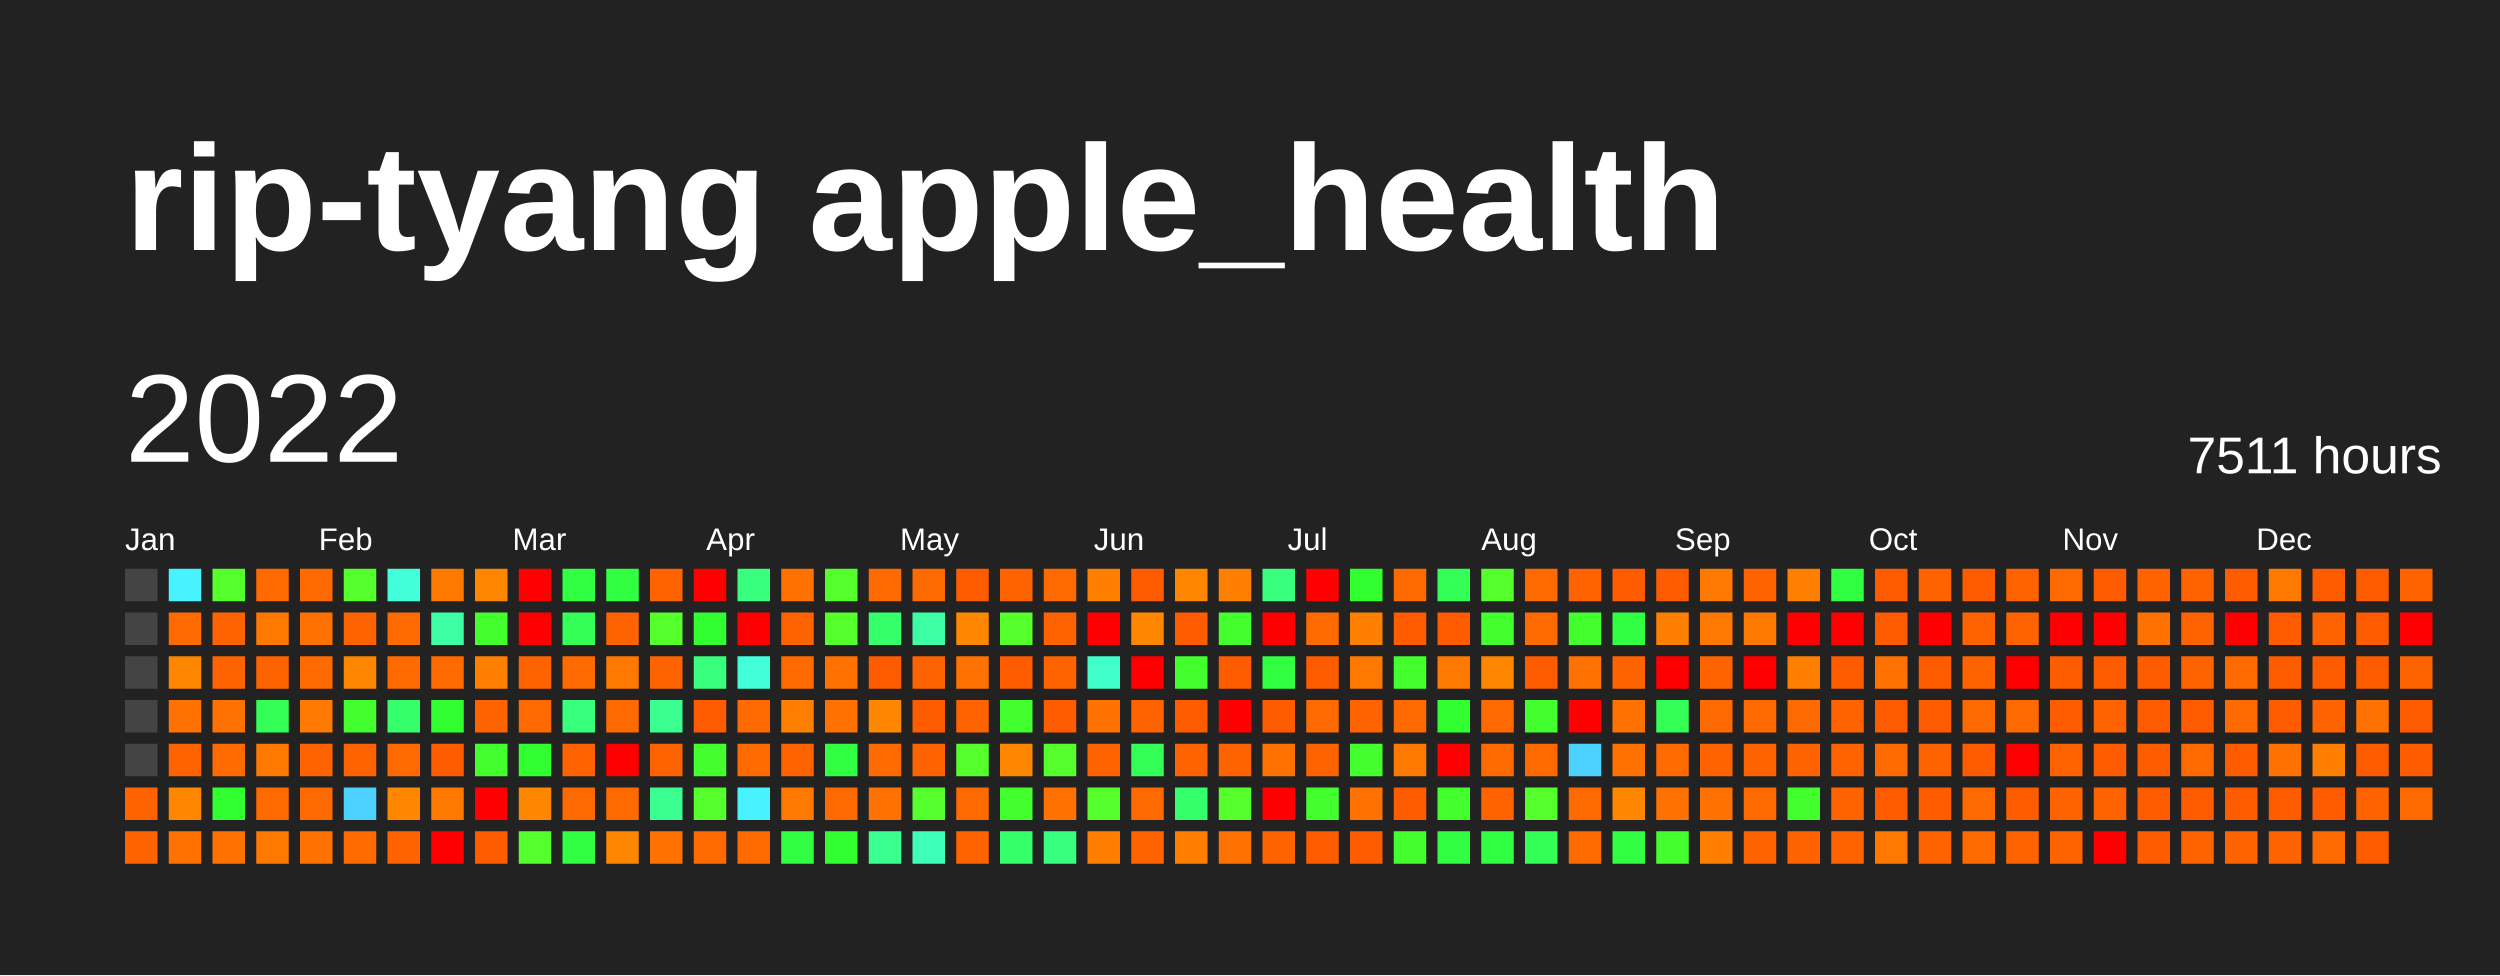
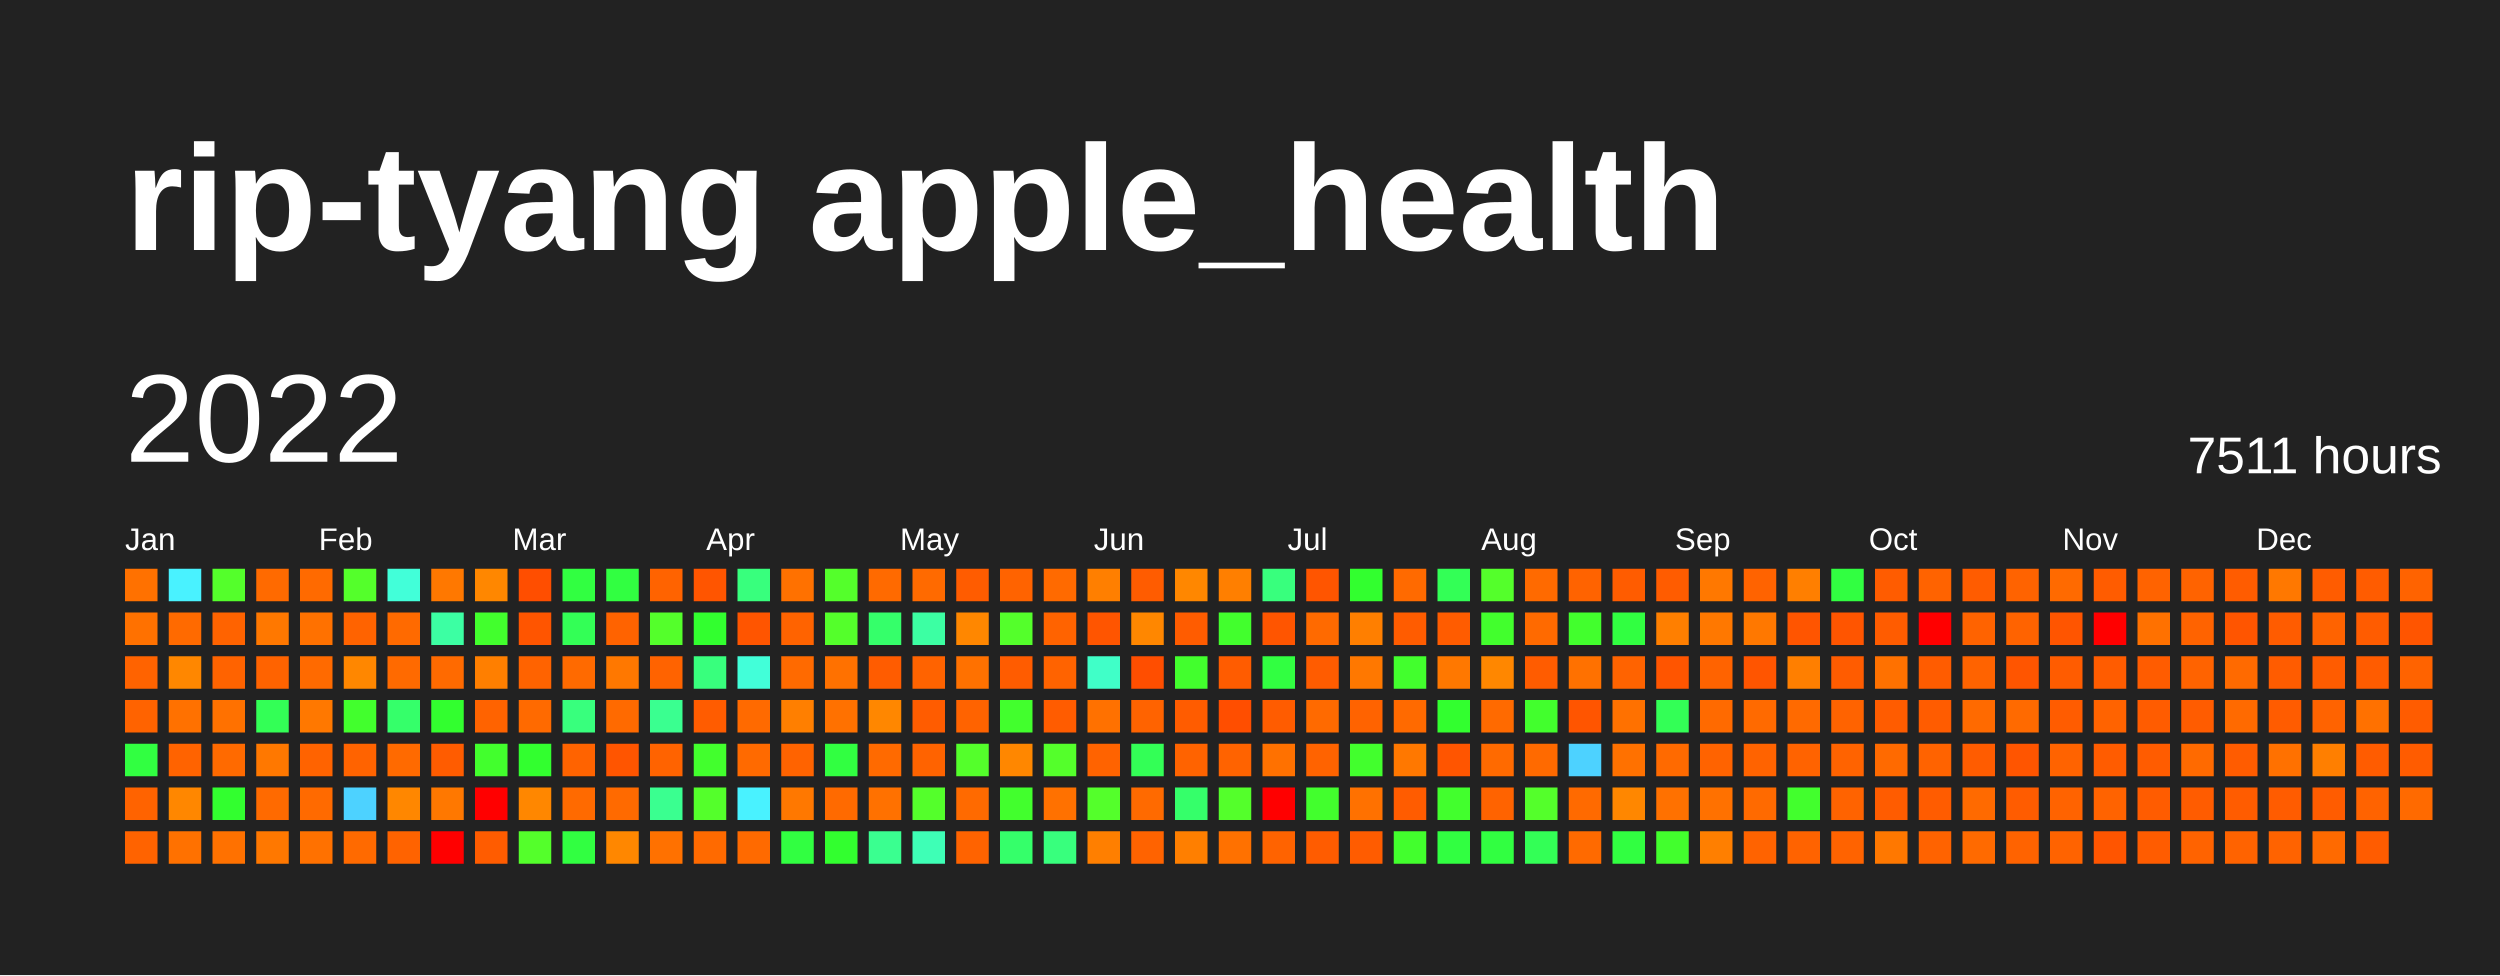
<svg xmlns="http://www.w3.org/2000/svg" baseProfile="full" height="78mm" version="1.1" viewBox="0,0,200,78" width="200mm">
  <defs />
  <rect fill="#222222" height="78" width="200" x="0" y="0" />
  <text fill="#FFFFFF" style="font-size:12px; font-family:Arial; font-weight:bold;" x="10" y="20">rip-tyang apple_health</text>
  <text dominant-baseline="hanging" fill="#FFFFFF" style="font-size:10.0px; font-family:Arial;" x="10" y="30">2022</text>
  <text dominant-baseline="hanging" fill="#FFFFFF" style="font-size:4.125px; font-family:Arial;" x="175" y="35">7511 hours</text>
  <text fill="#FFFFFF" style="font-size:2.5px; font-family:Arial" x="10.0" y="44">Jan</text>
  <text fill="#FFFFFF" style="font-size:2.5px; font-family:Arial" x="25.5" y="44">Feb</text>
  <text fill="#FFFFFF" style="font-size:2.5px; font-family:Arial" x="41.0" y="44">Mar</text>
  <text fill="#FFFFFF" style="font-size:2.5px; font-family:Arial" x="56.5" y="44">Apr</text>
  <text fill="#FFFFFF" style="font-size:2.5px; font-family:Arial" x="72.0" y="44">May</text>
  <text fill="#FFFFFF" style="font-size:2.5px; font-family:Arial" x="87.5" y="44">Jun</text>
  <text fill="#FFFFFF" style="font-size:2.5px; font-family:Arial" x="103.0" y="44">Jul</text>
  <text fill="#FFFFFF" style="font-size:2.5px; font-family:Arial" x="118.5" y="44">Aug</text>
  <text fill="#FFFFFF" style="font-size:2.5px; font-family:Arial" x="134.0" y="44">Sep</text>
  <text fill="#FFFFFF" style="font-size:2.5px; font-family:Arial" x="149.5" y="44">Oct</text>
  <text fill="#FFFFFF" style="font-size:2.5px; font-family:Arial" x="165.0" y="44">Nov</text>
  <text fill="#FFFFFF" style="font-size:2.5px; font-family:Arial" x="180.5" y="44">Dec</text>
-   <rect fill="#444444" height="2.6" width="2.6" x="10.0" y="45.5" />
-   <rect fill="#444444" height="2.6" width="2.6" x="10.0" y="49.0" />
-   <rect fill="#444444" height="2.6" width="2.6" x="10.0" y="52.5" />
-   <rect fill="#444444" height="2.6" width="2.6" x="10.0" y="56.0" />
-   <rect fill="#444444" height="2.6" width="2.6" x="10.0" y="59.5" />
+   <rect fill="#ff7100" height="2.6" width="2.6" x="10.0" y="45.5" />
+   <rect fill="#ff7100" height="2.6" width="2.6" x="10.0" y="49.0" />
+   <rect fill="#ff6300" height="2.6" width="2.6" x="10.0" y="52.5" />
+   <rect fill="#ff6300" height="2.6" width="2.6" x="10.0" y="56.0" />
+   <rect fill="#31ff41" height="2.6" width="2.6" x="10.0" y="59.5" />
  <rect fill="#ff6300" height="2.6" width="2.6" x="10.0" y="63.0" />
  <rect fill="#ff6300" height="2.6" width="2.6" x="10.0" y="66.5" />
  <rect fill="#49f2ff" height="2.6" width="2.6" x="13.5" y="45.5" />
  <rect fill="#ff6a00" height="2.6" width="2.6" x="13.5" y="49.0" />
  <rect fill="#ff8700" height="2.6" width="2.6" x="13.5" y="52.5" />
  <rect fill="#ff7100" height="2.6" width="2.6" x="13.5" y="56.0" />
  <rect fill="#ff6300" height="2.6" width="2.6" x="13.5" y="59.5" />
  <rect fill="#ff8700" height="2.6" width="2.6" x="13.5" y="63.0" />
  <rect fill="#ff7100" height="2.6" width="2.6" x="13.5" y="66.5" />
  <rect fill="#54ff2b" height="2.6" width="2.6" x="17.0" y="45.5" />
  <rect fill="#ff6300" height="2.6" width="2.6" x="17.0" y="49.0" />
  <rect fill="#ff6300" height="2.6" width="2.6" x="17.0" y="52.5" />
  <rect fill="#ff7100" height="2.6" width="2.6" x="17.0" y="56.0" />
  <rect fill="#ff6a00" height="2.6" width="2.6" x="17.0" y="59.5" />
  <rect fill="#32ff2f" height="2.6" width="2.6" x="17.0" y="63.0" />
  <rect fill="#ff7100" height="2.6" width="2.6" x="17.0" y="66.5" />
  <rect fill="#ff6a00" height="2.6" width="2.6" x="20.5" y="45.5" />
  <rect fill="#ff7800" height="2.6" width="2.6" x="20.5" y="49.0" />
  <rect fill="#ff6300" height="2.6" width="2.6" x="20.5" y="52.5" />
  <rect fill="#33ff56" height="2.6" width="2.6" x="20.5" y="56.0" />
  <rect fill="#ff7800" height="2.6" width="2.6" x="20.5" y="59.5" />
  <rect fill="#ff6a00" height="2.6" width="2.6" x="20.5" y="63.0" />
  <rect fill="#ff7800" height="2.6" width="2.6" x="20.5" y="66.5" />
  <rect fill="#ff6a00" height="2.6" width="2.6" x="24.0" y="45.5" />
  <rect fill="#ff7100" height="2.6" width="2.6" x="24.0" y="49.0" />
  <rect fill="#ff6a00" height="2.6" width="2.6" x="24.0" y="52.5" />
  <rect fill="#ff7800" height="2.6" width="2.6" x="24.0" y="56.0" />
  <rect fill="#ff6300" height="2.6" width="2.6" x="24.0" y="59.5" />
  <rect fill="#ff6a00" height="2.6" width="2.6" x="24.0" y="63.0" />
  <rect fill="#ff7100" height="2.6" width="2.6" x="24.0" y="66.5" />
  <rect fill="#54ff2b" height="2.6" width="2.6" x="27.5" y="45.5" />
  <rect fill="#ff6300" height="2.6" width="2.6" x="27.5" y="49.0" />
  <rect fill="#ff8700" height="2.6" width="2.6" x="27.5" y="52.5" />
  <rect fill="#42ff2d" height="2.6" width="2.6" x="27.5" y="56.0" />
  <rect fill="#ff6300" height="2.6" width="2.6" x="27.5" y="59.5" />
  <rect fill="#4dd2ff" height="2.6" width="2.6" x="27.5" y="63.0" />
  <rect fill="#ff6a00" height="2.6" width="2.6" x="27.5" y="66.5" />
  <rect fill="#42ffd9" height="2.6" width="2.6" x="31.0" y="45.5" />
  <rect fill="#ff6a00" height="2.6" width="2.6" x="31.0" y="49.0" />
  <rect fill="#ff6a00" height="2.6" width="2.6" x="31.0" y="52.5" />
  <rect fill="#35ff6a" height="2.6" width="2.6" x="31.0" y="56.0" />
  <rect fill="#ff6a00" height="2.6" width="2.6" x="31.0" y="59.5" />
  <rect fill="#ff8700" height="2.6" width="2.6" x="31.0" y="63.0" />
  <rect fill="#ff6300" height="2.6" width="2.6" x="31.0" y="66.5" />
  <rect fill="#ff7800" height="2.6" width="2.6" x="34.5" y="45.5" />
  <rect fill="#3cffa3" height="2.6" width="2.6" x="34.5" y="49.0" />
  <rect fill="#ff6a00" height="2.6" width="2.6" x="34.5" y="52.5" />
  <rect fill="#32ff2f" height="2.6" width="2.6" x="34.5" y="56.0" />
  <rect fill="#ff5c00" height="2.6" width="2.6" x="34.5" y="59.5" />
  <rect fill="#ff7800" height="2.6" width="2.6" x="34.5" y="63.0" />
  <rect fill="red" height="2.6" width="2.6" x="34.5" y="66.5" />
  <rect fill="#ff8700" height="2.6" width="2.6" x="38.0" y="45.5" />
  <rect fill="#42ff2d" height="2.6" width="2.6" x="38.0" y="49.0" />
  <rect fill="#ff7f00" height="2.6" width="2.6" x="38.0" y="52.5" />
  <rect fill="#ff6300" height="2.6" width="2.6" x="38.0" y="56.0" />
  <rect fill="#42ff2d" height="2.6" width="2.6" x="38.0" y="59.5" />
  <rect fill="red" height="2.6" width="2.6" x="38.0" y="63.0" />
  <rect fill="#ff5c00" height="2.6" width="2.6" x="38.0" y="66.5" />
-   <rect fill="red" height="2.6" width="2.6" x="41.5" y="45.5" />
-   <rect fill="red" height="2.6" width="2.6" x="41.5" y="49.0" />
+   <rect fill="#ff4e00" height="2.6" width="2.6" x="41.5" y="45.5" />
+   <rect fill="#ff5500" height="2.6" width="2.6" x="41.5" y="49.0" />
  <rect fill="#ff6300" height="2.6" width="2.6" x="41.5" y="52.5" />
  <rect fill="#ff6a00" height="2.6" width="2.6" x="41.5" y="56.0" />
  <rect fill="#32ff2f" height="2.6" width="2.6" x="41.5" y="59.5" />
  <rect fill="#ff8700" height="2.6" width="2.6" x="41.5" y="63.0" />
  <rect fill="#54ff2b" height="2.6" width="2.6" x="41.5" y="66.5" />
  <rect fill="#31ff41" height="2.6" width="2.6" x="45.0" y="45.5" />
  <rect fill="#33ff56" height="2.6" width="2.6" x="45.0" y="49.0" />
  <rect fill="#ff6a00" height="2.6" width="2.6" x="45.0" y="52.5" />
  <rect fill="#38ff7d" height="2.6" width="2.6" x="45.0" y="56.0" />
  <rect fill="#ff6300" height="2.6" width="2.6" x="45.0" y="59.5" />
  <rect fill="#ff6a00" height="2.6" width="2.6" x="45.0" y="63.0" />
  <rect fill="#31ff41" height="2.6" width="2.6" x="45.0" y="66.5" />
  <rect fill="#31ff41" height="2.6" width="2.6" x="48.5" y="45.5" />
  <rect fill="#ff6300" height="2.6" width="2.6" x="48.5" y="49.0" />
  <rect fill="#ff7800" height="2.6" width="2.6" x="48.5" y="52.5" />
  <rect fill="#ff6a00" height="2.6" width="2.6" x="48.5" y="56.0" />
-   <rect fill="red" height="2.6" width="2.6" x="48.5" y="59.5" />
+   <rect fill="#ff5500" height="2.6" width="2.6" x="48.5" y="59.5" />
  <rect fill="#ff6a00" height="2.6" width="2.6" x="48.5" y="63.0" />
  <rect fill="#ff8700" height="2.6" width="2.6" x="48.5" y="66.5" />
  <rect fill="#ff6300" height="2.6" width="2.6" x="52.0" y="45.5" />
  <rect fill="#54ff2b" height="2.6" width="2.6" x="52.0" y="49.0" />
  <rect fill="#ff6300" height="2.6" width="2.6" x="52.0" y="52.5" />
  <rect fill="#3aff90" height="2.6" width="2.6" x="52.0" y="56.0" />
  <rect fill="#ff6300" height="2.6" width="2.6" x="52.0" y="59.5" />
  <rect fill="#3aff90" height="2.6" width="2.6" x="52.0" y="63.0" />
  <rect fill="#ff7100" height="2.6" width="2.6" x="52.0" y="66.5" />
-   <rect fill="red" height="2.6" width="2.6" x="55.5" y="45.5" />
+   <rect fill="#ff5500" height="2.6" width="2.6" x="55.5" y="45.5" />
  <rect fill="#32ff2f" height="2.6" width="2.6" x="55.5" y="49.0" />
  <rect fill="#38ff7d" height="2.6" width="2.6" x="55.5" y="52.5" />
  <rect fill="#ff5c00" height="2.6" width="2.6" x="55.5" y="56.0" />
  <rect fill="#42ff2d" height="2.6" width="2.6" x="55.5" y="59.5" />
  <rect fill="#54ff2b" height="2.6" width="2.6" x="55.5" y="63.0" />
  <rect fill="#ff6a00" height="2.6" width="2.6" x="55.5" y="66.5" />
  <rect fill="#38ff7d" height="2.6" width="2.6" x="59.0" y="45.5" />
-   <rect fill="red" height="2.6" width="2.6" x="59.0" y="49.0" />
+   <rect fill="#ff5500" height="2.6" width="2.6" x="59.0" y="49.0" />
  <rect fill="#42ffd9" height="2.6" width="2.6" x="59.0" y="52.5" />
  <rect fill="#ff6a00" height="2.6" width="2.6" x="59.0" y="56.0" />
  <rect fill="#ff6a00" height="2.6" width="2.6" x="59.0" y="59.5" />
  <rect fill="#49f2ff" height="2.6" width="2.6" x="59.0" y="63.0" />
  <rect fill="#ff6a00" height="2.6" width="2.6" x="59.0" y="66.5" />
  <rect fill="#ff7100" height="2.6" width="2.6" x="62.5" y="45.5" />
  <rect fill="#ff6300" height="2.6" width="2.6" x="62.5" y="49.0" />
  <rect fill="#ff6a00" height="2.6" width="2.6" x="62.5" y="52.5" />
  <rect fill="#ff7f00" height="2.6" width="2.6" x="62.5" y="56.0" />
  <rect fill="#ff6300" height="2.6" width="2.6" x="62.5" y="59.5" />
  <rect fill="#ff7800" height="2.6" width="2.6" x="62.5" y="63.0" />
  <rect fill="#31ff41" height="2.6" width="2.6" x="62.5" y="66.5" />
  <rect fill="#54ff2b" height="2.6" width="2.6" x="66.0" y="45.5" />
  <rect fill="#54ff2b" height="2.6" width="2.6" x="66.0" y="49.0" />
  <rect fill="#ff7100" height="2.6" width="2.6" x="66.0" y="52.5" />
  <rect fill="#ff7100" height="2.6" width="2.6" x="66.0" y="56.0" />
  <rect fill="#31ff41" height="2.6" width="2.6" x="66.0" y="59.5" />
  <rect fill="#ff6a00" height="2.6" width="2.6" x="66.0" y="63.0" />
  <rect fill="#32ff2f" height="2.6" width="2.6" x="66.0" y="66.5" />
  <rect fill="#ff6a00" height="2.6" width="2.6" x="69.5" y="45.5" />
  <rect fill="#35ff6a" height="2.6" width="2.6" x="69.5" y="49.0" />
  <rect fill="#ff5c00" height="2.6" width="2.6" x="69.5" y="52.5" />
  <rect fill="#ff8700" height="2.6" width="2.6" x="69.5" y="56.0" />
  <rect fill="#ff6a00" height="2.6" width="2.6" x="69.5" y="59.5" />
  <rect fill="#ff7100" height="2.6" width="2.6" x="69.5" y="63.0" />
  <rect fill="#3aff90" height="2.6" width="2.6" x="69.5" y="66.5" />
  <rect fill="#ff6a00" height="2.6" width="2.6" x="73.0" y="45.5" />
  <rect fill="#3cffa3" height="2.6" width="2.6" x="73.0" y="49.0" />
  <rect fill="#ff6300" height="2.6" width="2.6" x="73.0" y="52.5" />
  <rect fill="#ff5c00" height="2.6" width="2.6" x="73.0" y="56.0" />
  <rect fill="#ff6300" height="2.6" width="2.6" x="73.0" y="59.5" />
  <rect fill="#54ff2b" height="2.6" width="2.6" x="73.0" y="63.0" />
  <rect fill="#3effb6" height="2.6" width="2.6" x="73.0" y="66.5" />
  <rect fill="#ff5c00" height="2.6" width="2.6" x="76.5" y="45.5" />
  <rect fill="#ff8700" height="2.6" width="2.6" x="76.5" y="49.0" />
  <rect fill="#ff7100" height="2.6" width="2.6" x="76.5" y="52.5" />
  <rect fill="#ff6300" height="2.6" width="2.6" x="76.5" y="56.0" />
  <rect fill="#54ff2b" height="2.6" width="2.6" x="76.5" y="59.5" />
  <rect fill="#ff6a00" height="2.6" width="2.6" x="76.5" y="63.0" />
  <rect fill="#ff6300" height="2.6" width="2.6" x="76.5" y="66.5" />
  <rect fill="#ff6300" height="2.6" width="2.6" x="80.0" y="45.5" />
  <rect fill="#54ff2b" height="2.6" width="2.6" x="80.0" y="49.0" />
  <rect fill="#ff5c00" height="2.6" width="2.6" x="80.0" y="52.5" />
  <rect fill="#42ff2d" height="2.6" width="2.6" x="80.0" y="56.0" />
  <rect fill="#ff8700" height="2.6" width="2.6" x="80.0" y="59.5" />
  <rect fill="#42ff2d" height="2.6" width="2.6" x="80.0" y="63.0" />
  <rect fill="#35ff6a" height="2.6" width="2.6" x="80.0" y="66.5" />
  <rect fill="#ff6a00" height="2.6" width="2.6" x="83.5" y="45.5" />
  <rect fill="#ff6300" height="2.6" width="2.6" x="83.5" y="49.0" />
  <rect fill="#ff6300" height="2.6" width="2.6" x="83.5" y="52.5" />
  <rect fill="#ff5c00" height="2.6" width="2.6" x="83.5" y="56.0" />
  <rect fill="#54ff2b" height="2.6" width="2.6" x="83.5" y="59.5" />
  <rect fill="#ff7100" height="2.6" width="2.6" x="83.5" y="63.0" />
  <rect fill="#38ff7d" height="2.6" width="2.6" x="83.5" y="66.5" />
  <rect fill="#ff7f00" height="2.6" width="2.6" x="87.0" y="45.5" />
-   <rect fill="red" height="2.6" width="2.6" x="87.0" y="49.0" />
+   <rect fill="#ff5500" height="2.6" width="2.6" x="87.0" y="49.0" />
  <rect fill="#40ffc8" height="2.6" width="2.6" x="87.0" y="52.5" />
  <rect fill="#ff7100" height="2.6" width="2.6" x="87.0" y="56.0" />
  <rect fill="#ff6300" height="2.6" width="2.6" x="87.0" y="59.5" />
  <rect fill="#54ff2b" height="2.6" width="2.6" x="87.0" y="63.0" />
  <rect fill="#ff7f00" height="2.6" width="2.6" x="87.0" y="66.5" />
  <rect fill="#ff5c00" height="2.6" width="2.6" x="90.5" y="45.5" />
  <rect fill="#ff8700" height="2.6" width="2.6" x="90.5" y="49.0" />
-   <rect fill="red" height="2.6" width="2.6" x="90.5" y="52.5" />
+   <rect fill="#ff4e00" height="2.6" width="2.6" x="90.5" y="52.5" />
  <rect fill="#ff6300" height="2.6" width="2.6" x="90.5" y="56.0" />
  <rect fill="#33ff56" height="2.6" width="2.6" x="90.5" y="59.5" />
  <rect fill="#ff6a00" height="2.6" width="2.6" x="90.5" y="63.0" />
  <rect fill="#ff6300" height="2.6" width="2.6" x="90.5" y="66.5" />
  <rect fill="#ff8700" height="2.6" width="2.6" x="94.0" y="45.5" />
  <rect fill="#ff5c00" height="2.6" width="2.6" x="94.0" y="49.0" />
  <rect fill="#42ff2d" height="2.6" width="2.6" x="94.0" y="52.5" />
  <rect fill="#ff5c00" height="2.6" width="2.6" x="94.0" y="56.0" />
  <rect fill="#ff6300" height="2.6" width="2.6" x="94.0" y="59.5" />
  <rect fill="#35ff6a" height="2.6" width="2.6" x="94.0" y="63.0" />
  <rect fill="#ff7f00" height="2.6" width="2.6" x="94.0" y="66.5" />
  <rect fill="#ff7f00" height="2.6" width="2.6" x="97.5" y="45.5" />
  <rect fill="#42ff2d" height="2.6" width="2.6" x="97.5" y="49.0" />
  <rect fill="#ff5c00" height="2.6" width="2.6" x="97.5" y="52.5" />
-   <rect fill="red" height="2.6" width="2.6" x="97.5" y="56.0" />
+   <rect fill="#ff4e00" height="2.6" width="2.6" x="97.5" y="56.0" />
  <rect fill="#ff6300" height="2.6" width="2.6" x="97.5" y="59.5" />
  <rect fill="#54ff2b" height="2.6" width="2.6" x="97.5" y="63.0" />
  <rect fill="#ff7100" height="2.6" width="2.6" x="97.5" y="66.5" />
  <rect fill="#38ff7d" height="2.6" width="2.6" x="101.0" y="45.5" />
-   <rect fill="red" height="2.6" width="2.6" x="101.0" y="49.0" />
+   <rect fill="#ff5500" height="2.6" width="2.6" x="101.0" y="49.0" />
  <rect fill="#31ff41" height="2.6" width="2.6" x="101.0" y="52.5" />
  <rect fill="#ff5c00" height="2.6" width="2.6" x="101.0" y="56.0" />
  <rect fill="#ff7100" height="2.6" width="2.6" x="101.0" y="59.5" />
  <rect fill="red" height="2.6" width="2.6" x="101.0" y="63.0" />
  <rect fill="#ff6300" height="2.6" width="2.6" x="101.0" y="66.5" />
-   <rect fill="red" height="2.6" width="2.6" x="104.5" y="45.5" />
+   <rect fill="#ff5500" height="2.6" width="2.6" x="104.5" y="45.5" />
  <rect fill="#ff6a00" height="2.6" width="2.6" x="104.5" y="49.0" />
  <rect fill="#ff5c00" height="2.6" width="2.6" x="104.5" y="52.5" />
  <rect fill="#ff6a00" height="2.6" width="2.6" x="104.5" y="56.0" />
  <rect fill="#ff6300" height="2.6" width="2.6" x="104.5" y="59.5" />
  <rect fill="#42ff2d" height="2.6" width="2.6" x="104.5" y="63.0" />
  <rect fill="#ff5c00" height="2.6" width="2.6" x="104.5" y="66.5" />
  <rect fill="#32ff2f" height="2.6" width="2.6" x="108.0" y="45.5" />
  <rect fill="#ff7f00" height="2.6" width="2.6" x="108.0" y="49.0" />
  <rect fill="#ff7800" height="2.6" width="2.6" x="108.0" y="52.5" />
  <rect fill="#ff6300" height="2.6" width="2.6" x="108.0" y="56.0" />
  <rect fill="#42ff2d" height="2.6" width="2.6" x="108.0" y="59.5" />
  <rect fill="#ff7100" height="2.6" width="2.6" x="108.0" y="63.0" />
  <rect fill="#ff5c00" height="2.6" width="2.6" x="108.0" y="66.5" />
  <rect fill="#ff6a00" height="2.6" width="2.6" x="111.5" y="45.5" />
  <rect fill="#ff5c00" height="2.6" width="2.6" x="111.5" y="49.0" />
  <rect fill="#42ff2d" height="2.6" width="2.6" x="111.5" y="52.5" />
  <rect fill="#ff6a00" height="2.6" width="2.6" x="111.5" y="56.0" />
  <rect fill="#ff7800" height="2.6" width="2.6" x="111.5" y="59.5" />
  <rect fill="#ff5c00" height="2.6" width="2.6" x="111.5" y="63.0" />
  <rect fill="#42ff2d" height="2.6" width="2.6" x="111.5" y="66.5" />
  <rect fill="#33ff56" height="2.6" width="2.6" x="115.0" y="45.5" />
  <rect fill="#ff5c00" height="2.6" width="2.6" x="115.0" y="49.0" />
  <rect fill="#ff7800" height="2.6" width="2.6" x="115.0" y="52.5" />
  <rect fill="#32ff2f" height="2.6" width="2.6" x="115.0" y="56.0" />
-   <rect fill="red" height="2.6" width="2.6" x="115.0" y="59.5" />
+   <rect fill="#ff5500" height="2.6" width="2.6" x="115.0" y="59.5" />
  <rect fill="#42ff2d" height="2.6" width="2.6" x="115.0" y="63.0" />
  <rect fill="#31ff41" height="2.6" width="2.6" x="115.0" y="66.5" />
  <rect fill="#54ff2b" height="2.6" width="2.6" x="118.5" y="45.5" />
  <rect fill="#42ff2d" height="2.6" width="2.6" x="118.5" y="49.0" />
  <rect fill="#ff8700" height="2.6" width="2.6" x="118.5" y="52.5" />
  <rect fill="#ff6a00" height="2.6" width="2.6" x="118.5" y="56.0" />
  <rect fill="#ff6a00" height="2.6" width="2.6" x="118.5" y="59.5" />
  <rect fill="#ff6300" height="2.6" width="2.6" x="118.5" y="63.0" />
  <rect fill="#31ff41" height="2.6" width="2.6" x="118.5" y="66.5" />
  <rect fill="#ff6a00" height="2.6" width="2.6" x="122.0" y="45.5" />
  <rect fill="#ff6a00" height="2.6" width="2.6" x="122.0" y="49.0" />
  <rect fill="#ff5c00" height="2.6" width="2.6" x="122.0" y="52.5" />
  <rect fill="#42ff2d" height="2.6" width="2.6" x="122.0" y="56.0" />
  <rect fill="#ff6a00" height="2.6" width="2.6" x="122.0" y="59.5" />
  <rect fill="#54ff2b" height="2.6" width="2.6" x="122.0" y="63.0" />
  <rect fill="#33ff56" height="2.6" width="2.6" x="122.0" y="66.5" />
  <rect fill="#ff6300" height="2.6" width="2.6" x="125.5" y="45.5" />
  <rect fill="#42ff2d" height="2.6" width="2.6" x="125.5" y="49.0" />
  <rect fill="#ff7100" height="2.6" width="2.6" x="125.5" y="52.5" />
-   <rect fill="red" height="2.6" width="2.6" x="125.5" y="56.0" />
+   <rect fill="#ff5500" height="2.6" width="2.6" x="125.5" y="56.0" />
  <rect fill="#4dd2ff" height="2.6" width="2.6" x="125.5" y="59.5" />
  <rect fill="#ff6a00" height="2.6" width="2.6" x="125.5" y="63.0" />
  <rect fill="#ff6a00" height="2.6" width="2.6" x="125.5" y="66.5" />
  <rect fill="#ff5c00" height="2.6" width="2.6" x="129.0" y="45.5" />
  <rect fill="#31ff41" height="2.6" width="2.6" x="129.0" y="49.0" />
  <rect fill="#ff6300" height="2.6" width="2.6" x="129.0" y="52.5" />
  <rect fill="#ff7100" height="2.6" width="2.6" x="129.0" y="56.0" />
  <rect fill="#ff7100" height="2.6" width="2.6" x="129.0" y="59.5" />
  <rect fill="#ff8700" height="2.6" width="2.6" x="129.0" y="63.0" />
  <rect fill="#31ff41" height="2.6" width="2.6" x="129.0" y="66.5" />
  <rect fill="#ff5c00" height="2.6" width="2.6" x="132.5" y="45.5" />
  <rect fill="#ff7f00" height="2.6" width="2.6" x="132.5" y="49.0" />
-   <rect fill="red" height="2.6" width="2.6" x="132.5" y="52.5" />
+   <rect fill="#ff5500" height="2.6" width="2.6" x="132.5" y="52.5" />
  <rect fill="#33ff56" height="2.6" width="2.6" x="132.5" y="56.0" />
  <rect fill="#ff6a00" height="2.6" width="2.6" x="132.5" y="59.5" />
  <rect fill="#ff7100" height="2.6" width="2.6" x="132.5" y="63.0" />
  <rect fill="#42ff2d" height="2.6" width="2.6" x="132.5" y="66.5" />
  <rect fill="#ff7800" height="2.6" width="2.6" x="136.0" y="45.5" />
  <rect fill="#ff7800" height="2.6" width="2.6" x="136.0" y="49.0" />
  <rect fill="#ff6300" height="2.6" width="2.6" x="136.0" y="52.5" />
  <rect fill="#ff6a00" height="2.6" width="2.6" x="136.0" y="56.0" />
  <rect fill="#ff6300" height="2.6" width="2.6" x="136.0" y="59.5" />
  <rect fill="#ff7100" height="2.6" width="2.6" x="136.0" y="63.0" />
  <rect fill="#ff7f00" height="2.6" width="2.6" x="136.0" y="66.5" />
  <rect fill="#ff6300" height="2.6" width="2.6" x="139.5" y="45.5" />
  <rect fill="#ff7800" height="2.6" width="2.6" x="139.5" y="49.0" />
-   <rect fill="red" height="2.6" width="2.6" x="139.5" y="52.5" />
+   <rect fill="#ff5500" height="2.6" width="2.6" x="139.5" y="52.5" />
  <rect fill="#ff6a00" height="2.6" width="2.6" x="139.5" y="56.0" />
  <rect fill="#ff6300" height="2.6" width="2.6" x="139.5" y="59.5" />
  <rect fill="#ff6a00" height="2.6" width="2.6" x="139.5" y="63.0" />
  <rect fill="#ff6300" height="2.6" width="2.6" x="139.5" y="66.5" />
  <rect fill="#ff7f00" height="2.6" width="2.6" x="143.0" y="45.5" />
-   <rect fill="red" height="2.6" width="2.6" x="143.0" y="49.0" />
+   <rect fill="#ff5500" height="2.6" width="2.6" x="143.0" y="49.0" />
  <rect fill="#ff7f00" height="2.6" width="2.6" x="143.0" y="52.5" />
  <rect fill="#ff6a00" height="2.6" width="2.6" x="143.0" y="56.0" />
  <rect fill="#ff6300" height="2.6" width="2.6" x="143.0" y="59.5" />
  <rect fill="#42ff2d" height="2.6" width="2.6" x="143.0" y="63.0" />
  <rect fill="#ff6300" height="2.6" width="2.6" x="143.0" y="66.5" />
  <rect fill="#31ff41" height="2.6" width="2.6" x="146.5" y="45.5" />
-   <rect fill="red" height="2.6" width="2.6" x="146.5" y="49.0" />
+   <rect fill="#ff5500" height="2.6" width="2.6" x="146.5" y="49.0" />
  <rect fill="#ff5c00" height="2.6" width="2.6" x="146.5" y="52.5" />
  <rect fill="#ff6300" height="2.6" width="2.6" x="146.5" y="56.0" />
  <rect fill="#ff6300" height="2.6" width="2.6" x="146.5" y="59.5" />
  <rect fill="#ff6300" height="2.6" width="2.6" x="146.5" y="63.0" />
  <rect fill="#ff6300" height="2.6" width="2.6" x="146.5" y="66.5" />
  <rect fill="#ff5c00" height="2.6" width="2.6" x="150.0" y="45.5" />
  <rect fill="#ff5c00" height="2.6" width="2.6" x="150.0" y="49.0" />
  <rect fill="#ff7100" height="2.6" width="2.6" x="150.0" y="52.5" />
  <rect fill="#ff5c00" height="2.6" width="2.6" x="150.0" y="56.0" />
  <rect fill="#ff6a00" height="2.6" width="2.6" x="150.0" y="59.5" />
  <rect fill="#ff5c00" height="2.6" width="2.6" x="150.0" y="63.0" />
  <rect fill="#ff7800" height="2.6" width="2.6" x="150.0" y="66.5" />
  <rect fill="#ff6300" height="2.6" width="2.6" x="153.5" y="45.5" />
  <rect fill="red" height="2.6" width="2.6" x="153.5" y="49.0" />
  <rect fill="#ff5c00" height="2.6" width="2.6" x="153.5" y="52.5" />
  <rect fill="#ff5c00" height="2.6" width="2.6" x="153.5" y="56.0" />
  <rect fill="#ff6300" height="2.6" width="2.6" x="153.5" y="59.5" />
  <rect fill="#ff5c00" height="2.6" width="2.6" x="153.5" y="63.0" />
  <rect fill="#ff6300" height="2.6" width="2.6" x="153.5" y="66.5" />
  <rect fill="#ff5c00" height="2.6" width="2.6" x="157.0" y="45.5" />
  <rect fill="#ff6300" height="2.6" width="2.6" x="157.0" y="49.0" />
  <rect fill="#ff6300" height="2.6" width="2.6" x="157.0" y="52.5" />
  <rect fill="#ff6a00" height="2.6" width="2.6" x="157.0" y="56.0" />
  <rect fill="#ff5c00" height="2.6" width="2.6" x="157.0" y="59.5" />
  <rect fill="#ff6a00" height="2.6" width="2.6" x="157.0" y="63.0" />
  <rect fill="#ff6a00" height="2.6" width="2.6" x="157.0" y="66.5" />
  <rect fill="#ff6300" height="2.6" width="2.6" x="160.5" y="45.5" />
  <rect fill="#ff6300" height="2.6" width="2.6" x="160.5" y="49.0" />
-   <rect fill="red" height="2.6" width="2.6" x="160.5" y="52.5" />
+   <rect fill="#ff5500" height="2.6" width="2.6" x="160.5" y="52.5" />
  <rect fill="#ff6a00" height="2.6" width="2.6" x="160.5" y="56.0" />
-   <rect fill="red" height="2.6" width="2.6" x="160.5" y="59.5" />
+   <rect fill="#ff5500" height="2.6" width="2.6" x="160.5" y="59.5" />
  <rect fill="#ff5c00" height="2.6" width="2.6" x="160.5" y="63.0" />
  <rect fill="#ff6300" height="2.6" width="2.6" x="160.5" y="66.5" />
  <rect fill="#ff6a00" height="2.6" width="2.6" x="164.0" y="45.5" />
-   <rect fill="red" height="2.6" width="2.6" x="164.0" y="49.0" />
+   <rect fill="#ff5500" height="2.6" width="2.6" x="164.0" y="49.0" />
  <rect fill="#ff5c00" height="2.6" width="2.6" x="164.0" y="52.5" />
  <rect fill="#ff5c00" height="2.6" width="2.6" x="164.0" y="56.0" />
  <rect fill="#ff6300" height="2.6" width="2.6" x="164.0" y="59.5" />
  <rect fill="#ff6300" height="2.6" width="2.6" x="164.0" y="63.0" />
  <rect fill="#ff6300" height="2.6" width="2.6" x="164.0" y="66.5" />
  <rect fill="#ff5c00" height="2.6" width="2.6" x="167.5" y="45.5" />
  <rect fill="red" height="2.6" width="2.6" x="167.5" y="49.0" />
  <rect fill="#ff5c00" height="2.6" width="2.6" x="167.5" y="52.5" />
  <rect fill="#ff6300" height="2.6" width="2.6" x="167.5" y="56.0" />
  <rect fill="#ff5c00" height="2.6" width="2.6" x="167.5" y="59.5" />
  <rect fill="#ff6300" height="2.6" width="2.6" x="167.5" y="63.0" />
-   <rect fill="red" height="2.6" width="2.6" x="167.5" y="66.5" />
+   <rect fill="#ff5500" height="2.6" width="2.6" x="167.5" y="66.5" />
  <rect fill="#ff6300" height="2.6" width="2.6" x="171.0" y="45.5" />
  <rect fill="#ff7100" height="2.6" width="2.6" x="171.0" y="49.0" />
  <rect fill="#ff5c00" height="2.6" width="2.6" x="171.0" y="52.5" />
  <rect fill="#ff5c00" height="2.6" width="2.6" x="171.0" y="56.0" />
  <rect fill="#ff5c00" height="2.6" width="2.6" x="171.0" y="59.5" />
  <rect fill="#ff5c00" height="2.6" width="2.6" x="171.0" y="63.0" />
  <rect fill="#ff5c00" height="2.6" width="2.6" x="171.0" y="66.5" />
  <rect fill="#ff6300" height="2.6" width="2.6" x="174.5" y="45.5" />
  <rect fill="#ff6300" height="2.6" width="2.6" x="174.5" y="49.0" />
  <rect fill="#ff6300" height="2.6" width="2.6" x="174.5" y="52.5" />
  <rect fill="#ff5c00" height="2.6" width="2.6" x="174.5" y="56.0" />
  <rect fill="#ff6a00" height="2.6" width="2.6" x="174.5" y="59.5" />
  <rect fill="#ff5c00" height="2.6" width="2.6" x="174.5" y="63.0" />
  <rect fill="#ff6300" height="2.6" width="2.6" x="174.5" y="66.5" />
  <rect fill="#ff5c00" height="2.6" width="2.6" x="178.0" y="45.5" />
-   <rect fill="red" height="2.6" width="2.6" x="178.0" y="49.0" />
+   <rect fill="#ff5500" height="2.6" width="2.6" x="178.0" y="49.0" />
  <rect fill="#ff6a00" height="2.6" width="2.6" x="178.0" y="52.5" />
  <rect fill="#ff6a00" height="2.6" width="2.6" x="178.0" y="56.0" />
  <rect fill="#ff5c00" height="2.6" width="2.6" x="178.0" y="59.5" />
  <rect fill="#ff5c00" height="2.6" width="2.6" x="178.0" y="63.0" />
  <rect fill="#ff6300" height="2.6" width="2.6" x="178.0" y="66.5" />
  <rect fill="#ff7800" height="2.6" width="2.6" x="181.5" y="45.5" />
  <rect fill="#ff5c00" height="2.6" width="2.6" x="181.5" y="49.0" />
  <rect fill="#ff5c00" height="2.6" width="2.6" x="181.5" y="52.5" />
  <rect fill="#ff5c00" height="2.6" width="2.6" x="181.5" y="56.0" />
  <rect fill="#ff7100" height="2.6" width="2.6" x="181.5" y="59.5" />
  <rect fill="#ff5c00" height="2.6" width="2.6" x="181.5" y="63.0" />
  <rect fill="#ff6300" height="2.6" width="2.6" x="181.5" y="66.5" />
  <rect fill="#ff5c00" height="2.6" width="2.6" x="185.0" y="45.5" />
  <rect fill="#ff6300" height="2.6" width="2.6" x="185.0" y="49.0" />
  <rect fill="#ff5c00" height="2.6" width="2.6" x="185.0" y="52.5" />
  <rect fill="#ff6300" height="2.6" width="2.6" x="185.0" y="56.0" />
  <rect fill="#ff7f00" height="2.6" width="2.6" x="185.0" y="59.5" />
  <rect fill="#ff5c00" height="2.6" width="2.6" x="185.0" y="63.0" />
  <rect fill="#ff6a00" height="2.6" width="2.6" x="185.0" y="66.5" />
  <rect fill="#ff5c00" height="2.6" width="2.6" x="188.5" y="45.5" />
  <rect fill="#ff5c00" height="2.6" width="2.6" x="188.5" y="49.0" />
  <rect fill="#ff5c00" height="2.6" width="2.6" x="188.5" y="52.5" />
  <rect fill="#ff7100" height="2.6" width="2.6" x="188.5" y="56.0" />
  <rect fill="#ff5c00" height="2.6" width="2.6" x="188.5" y="59.5" />
  <rect fill="#ff6300" height="2.6" width="2.6" x="188.5" y="63.0" />
  <rect fill="#ff5c00" height="2.6" width="2.6" x="188.5" y="66.5" />
  <rect fill="#ff6300" height="2.6" width="2.6" x="192.0" y="45.5" />
-   <rect fill="red" height="2.6" width="2.6" x="192.0" y="49.0" />
+   <rect fill="#ff5500" height="2.6" width="2.6" x="192.0" y="49.0" />
  <rect fill="#ff6300" height="2.6" width="2.6" x="192.0" y="52.5" />
  <rect fill="#ff5c00" height="2.6" width="2.6" x="192.0" y="56.0" />
  <rect fill="#ff5c00" height="2.6" width="2.6" x="192.0" y="59.5" />
  <rect fill="#ff6a00" height="2.6" width="2.6" x="192.0" y="63.0" />
</svg>
